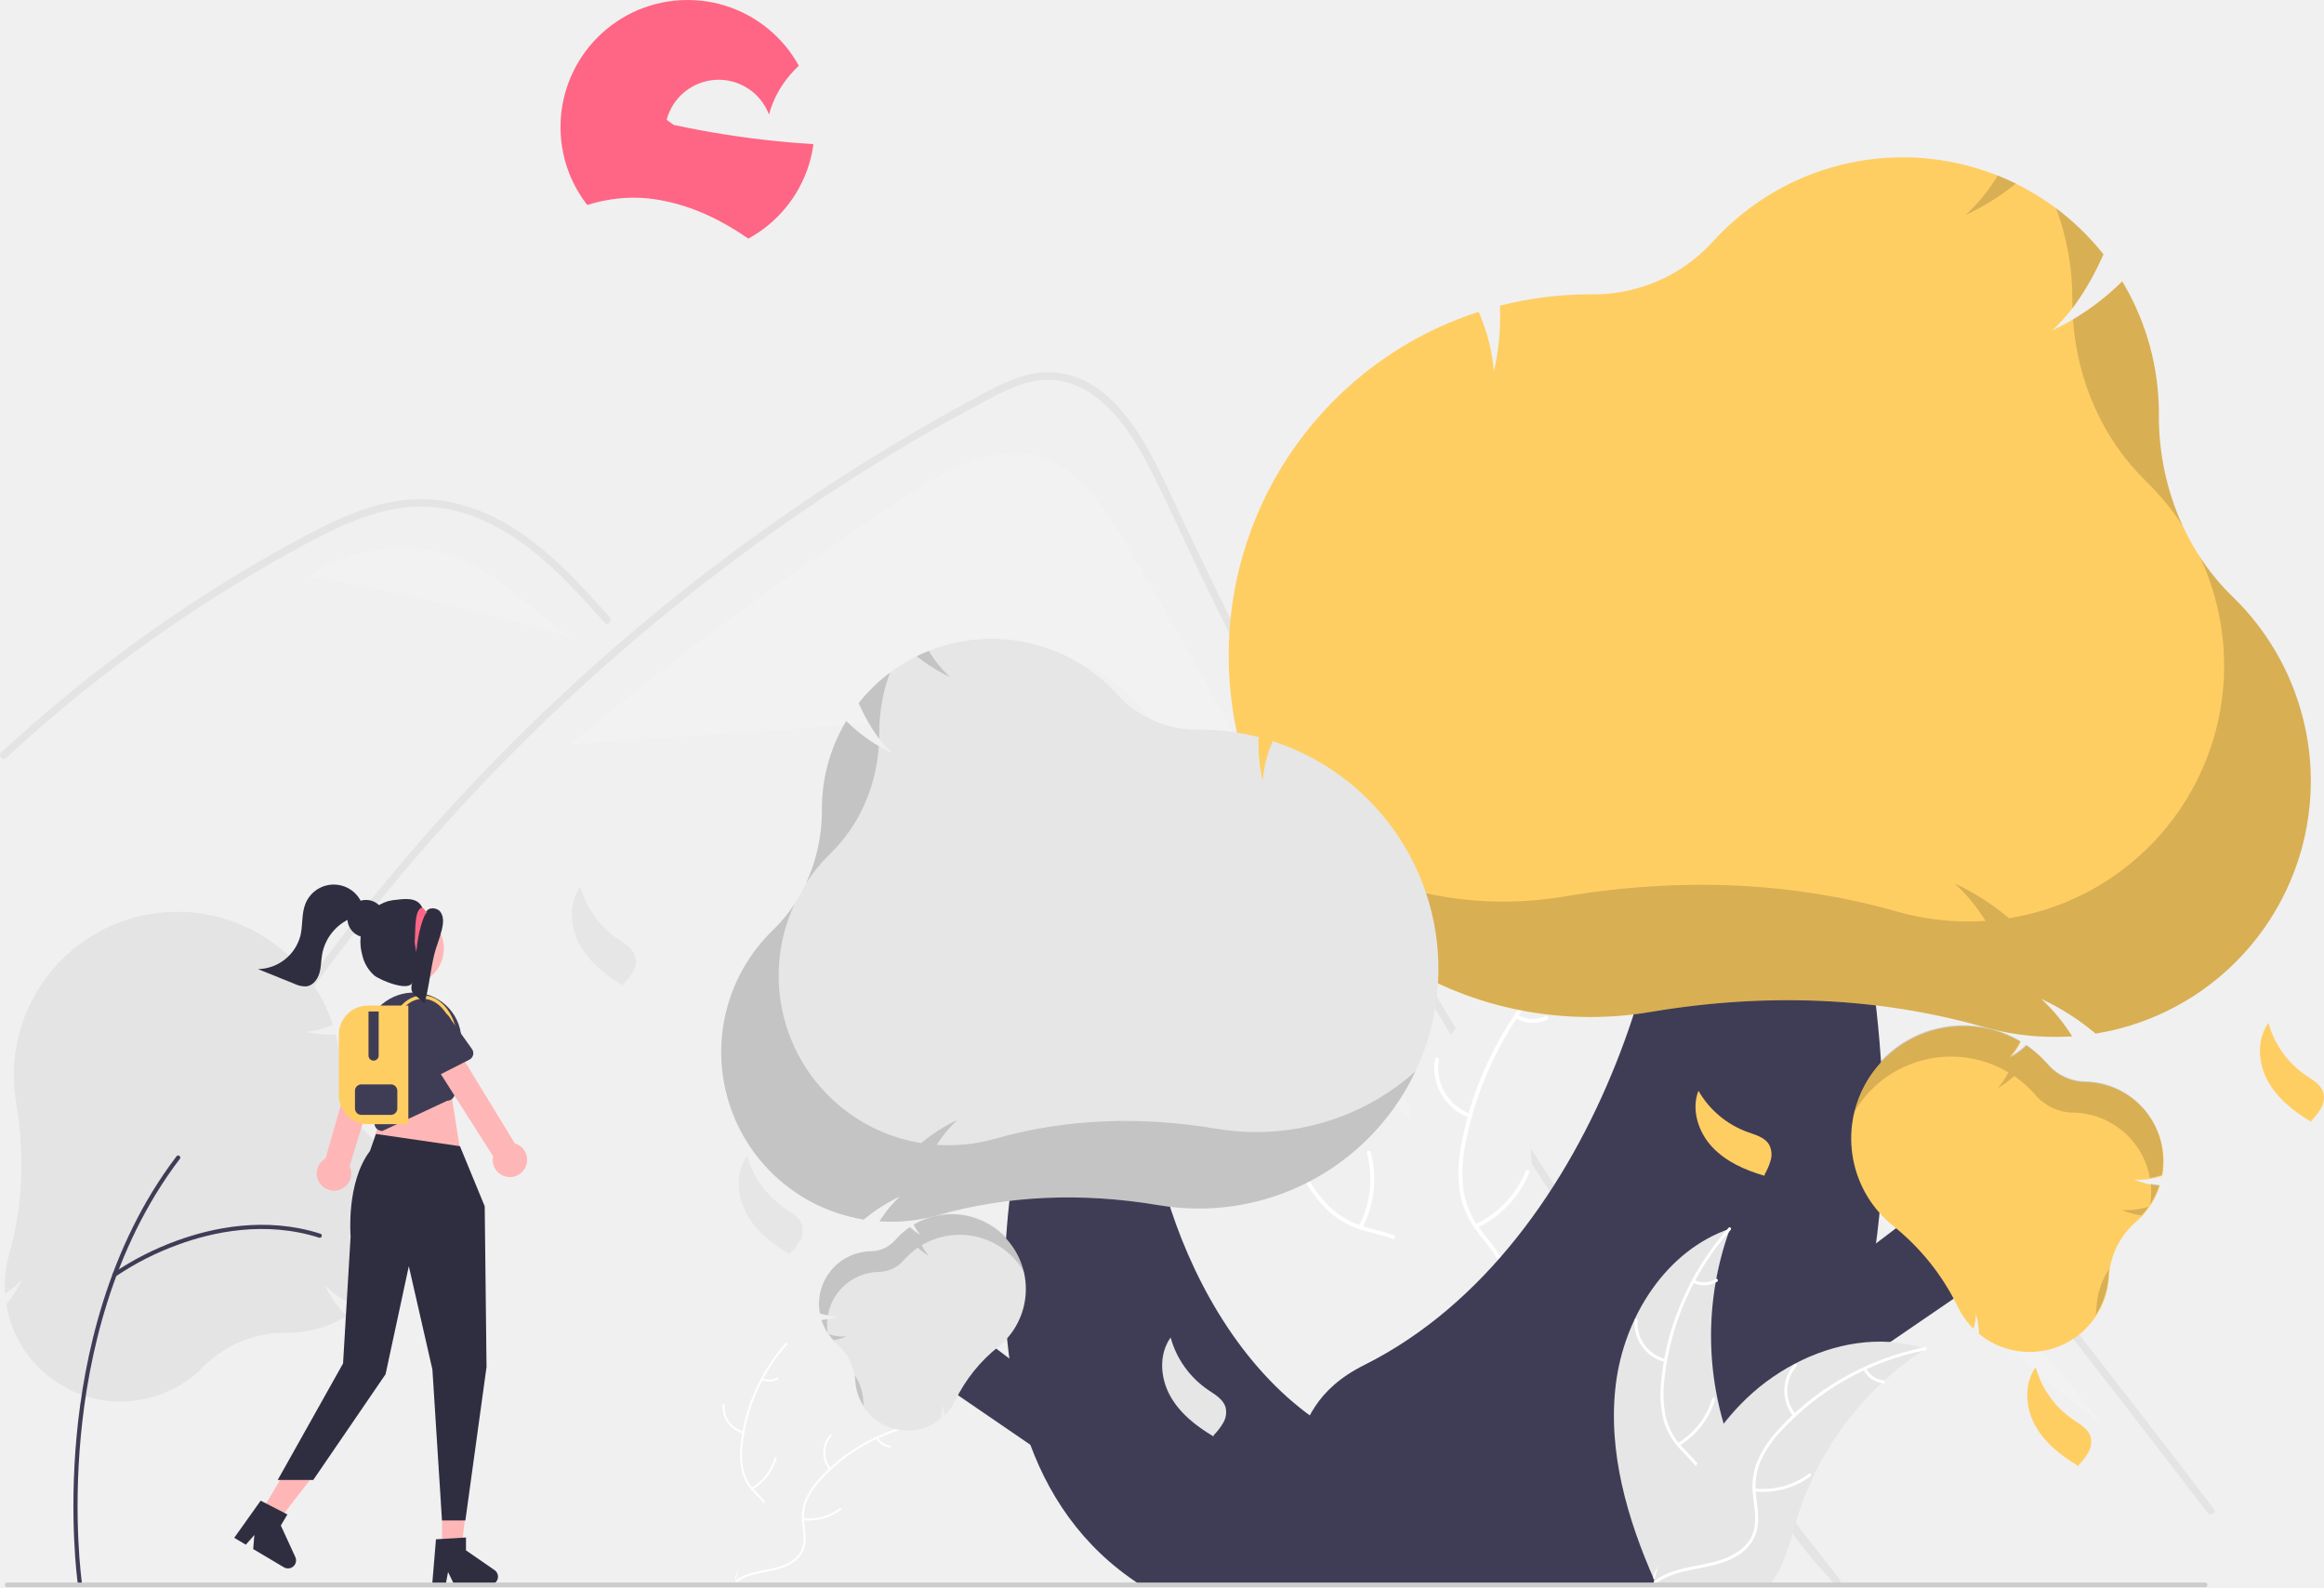
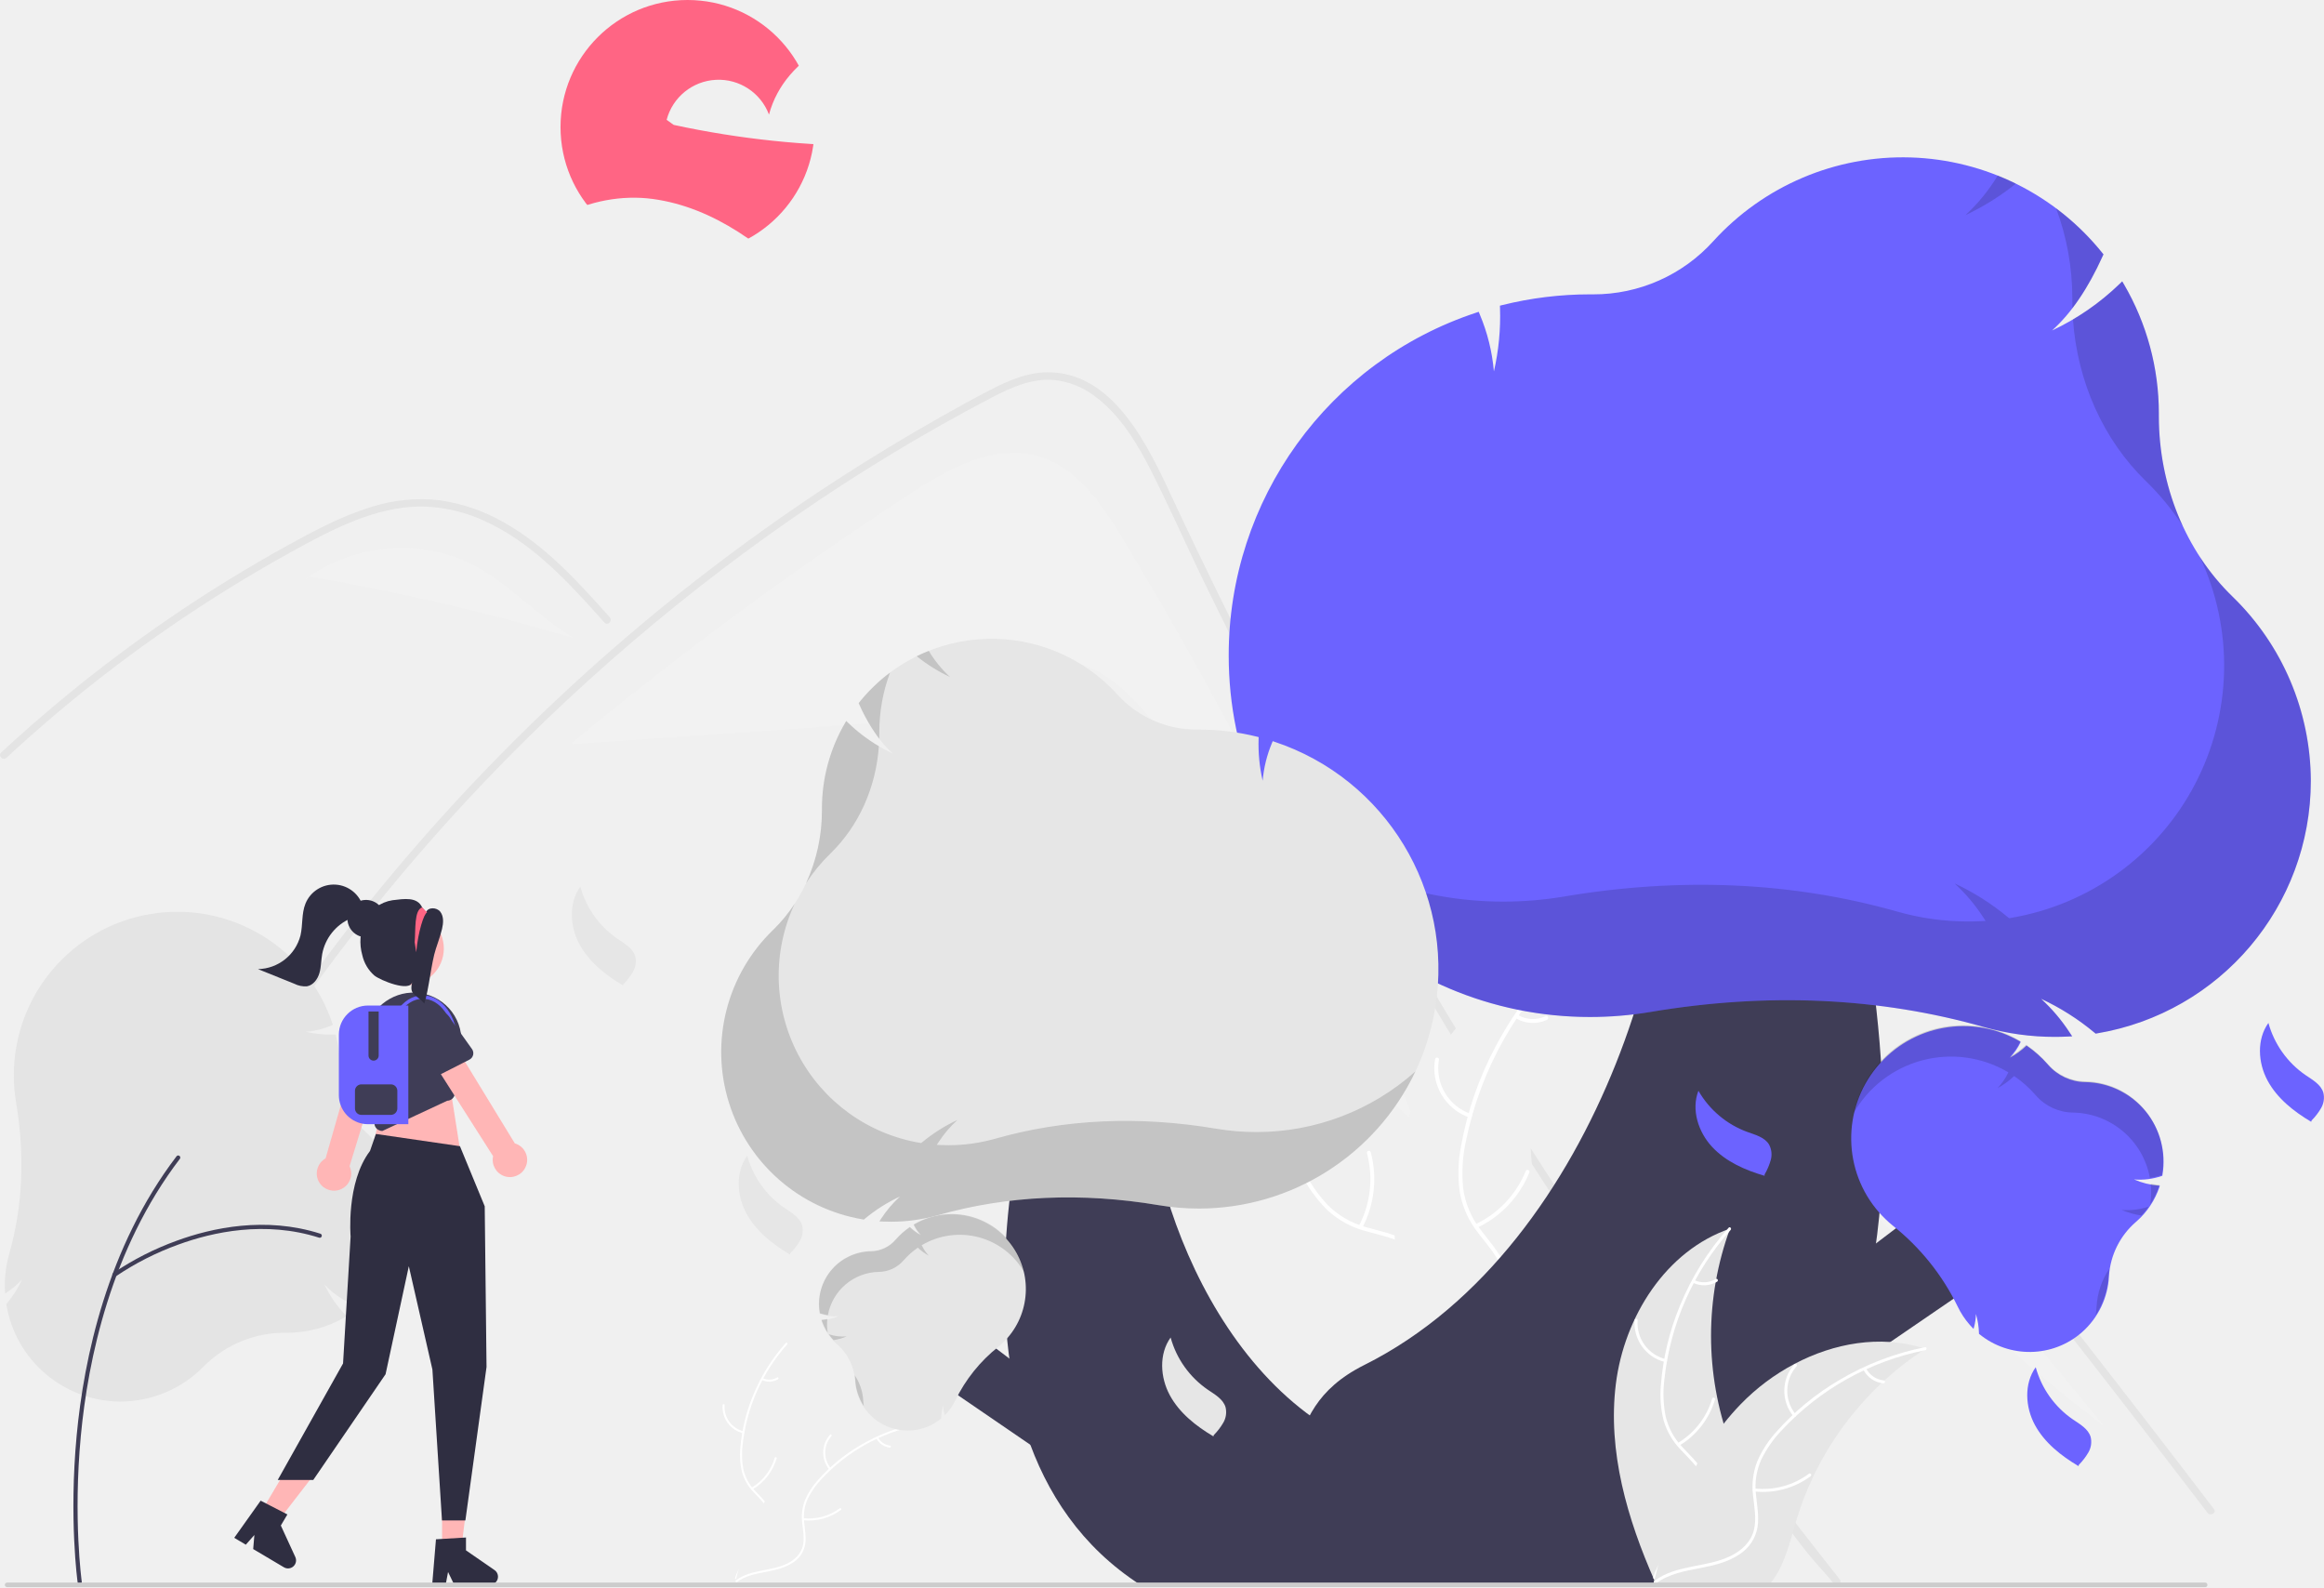
<svg xmlns="http://www.w3.org/2000/svg" data-name="Layer 1" width="933.039" height="637.11" viewBox="0 0 933.039 637.11">
  <circle cx="276.039" cy="51" r="51" fill="#ff6584" />
  <path d="M501.397,142.832c-24.717-3.341-52.935,10.019-59.341,34.124a21.597,21.597,0,0,0-41.093,2.109l2.83,2.027a372.275,372.275,0,0,0,160.659-.726C547.258,162.296,526.114,146.173,501.397,142.832Z" transform="translate(-133.3228 -130.962)" fill="#f0f0f0" />
  <path d="M395.397,210.832c-24.717-3.341-52.935,10.019-59.341,34.124a21.597,21.597,0,0,0-41.093,2.109l2.83,2.027a372.275,372.275,0,0,0,160.659-.726C441.258,230.296,420.114,214.173,395.397,210.832Z" transform="translate(-133.3228 -130.962)" fill="#f0f0f0" />
  <path d="M584.083,347.219c-8.366-13.837-18.279-28.61-33.804-33.128-17.979-5.232-36.448,5.162-52.114,15.418A1518.608,1518.608,0,0,0,363.017,429.084l.047.537q50.424-3.477,100.849-6.955c24.288-1.675,49.41-3.581,70.873-15.07,8.145-4.36,16.084-10.184,25.313-10.59,11.467-.504,21.465,7.504,29.322,15.871,46.477,49.492,59.927,125.177,112.07,168.66A1654.787,1654.787,0,0,0,584.083,347.219Z" transform="translate(-133.3228 -130.962)" fill="#f2f2f2" />
  <path d="M869.772,767.003c-5.14-6.49-7.24-8.01-12.31-14.56q-61.92-80.085-116.4-165.58-37.005-58.065-70.34-118.36-15.87-28.665-30.87-57.78-11.64-22.575-22.76-45.42c-2.12-4.35-4.18-8.72-6.23-13.1-4.83-10.3-9.57-20.65-14.66-30.81-5.8-11.58-12.86-23.72-23.51-31.5a32.076,32.076,0,0,0-16.71-6.43c-8.67-.56-16.67,3.02-24.19,6.93-55.02,28.69-106.53,64.66-153.12,105.59a797.156,797.156,0,0,0-124.4,138.09c-1.1,1.57-3.7.07-2.59-1.51q6.555-9.27,13.37-18.34a801.562,801.562,0,0,1,204.64-190.88q19.906-12.9,40.56-24.59c6.94-3.93,13.91-7.81,21-11.45,6.95-3.57,14.33-6.78,22.27-6.9,27.02-.42,41.01,30.18,50.62,50.77q4.53,9.72,9.17,19.38,17.535,36.675,36.42,72.68,11.655,22.23,23.82,44.2,37.86,68.415,80.48,134.06c37.64,57.97,74.98,109.18,117.86,163.39C873.073,766.383,870.963,768.523,869.772,767.003Z" transform="translate(-133.3228 -130.962)" fill="#e4e4e4" />
  <path d="M376.002,380.873c-1.57-1.75-3.13-3.5-4.71-5.25-12.46-13.78-25.83-27.4-42.94-35.3a62.298,62.298,0,0,0-26.1-6.05c-9.34.03-18.47,2.48-27.1,5.91-4.08,1.63-8.07,3.48-12,5.45-4.49,2.26-8.9,4.67-13.29,7.1q-12.36,6.84-24.4,14.28-23.955,14.805-46.41,31.87-11.64,8.85-22.8,18.28-10.38,8.76-20.34,17.99c-1.42,1.31-3.54-.81-2.12-2.12,1.75-1.63,3.52-3.25,5.29-4.85q7.5-6.78,15.24-13.3,14.114-11.91,28.96-22.9,23.085-17.1,47.76-31.88,12.33-7.38,25-14.14c2.55-1.36,5.13-2.69,7.74-3.95a123.389,123.389,0,0,1,18.4-7.49,65.457,65.457,0,0,1,27.79-2.73,72.352,72.352,0,0,1,25.64,8.87c16.8,9.39,29.83,23.91,42.51,38.08C379.403,380.183,377.292,382.313,376.002,380.873Z" transform="translate(-133.3228 -130.962)" fill="#e4e4e4" />
  <path d="M720.226,523.67,760.483,508.946l19.988-7.311c6.51-2.381,13.004-5.091,19.733-6.796,5.95-1.507,11.995-1.754,17.861.228a41.165,41.165,0,0,1,13.931,8.636A113.053,113.053,0,0,1,843.421,515.905c4.352,5.23,8.639,10.514,12.946,15.781q26.661,32.606,52.974,65.495,26.312,32.888,52.272,66.056,26.024,33.249,51.69,66.776,3.144,4.107,6.283,8.218c1.156,1.514,3.763.021,2.59-1.514q-25.855-33.864-52.071-67.451-26.28-33.667-52.923-67.049-26.643-33.381-53.646-66.472-6.727-8.244-13.477-16.47c-3.796-4.626-7.548-9.302-11.711-13.607-7.642-7.903-17.189-14.888-28.617-15.077-6.719-.111-13.222,2.021-19.465,4.279-6.73,2.435-13.444,4.915-20.165,7.373l-40.538,14.827-10.135,3.707c-1.799.658-1.022,3.558.798,2.893Z" transform="translate(-133.3228 -130.962)" fill="#e4e4e4" />
  <path d="M323.055,357.662c-20.458-10.514-46.656-8.455-65.455,4.681a933.583,933.583,0,0,1,106.215,24.79C349.325,378.642,337.991,365.339,323.055,357.662Z" transform="translate(-133.3228 -130.962)" fill="#f2f2f2" />
  <path d="M257.398,362.307l-3.938,3.201c1.332-1.12,2.717-2.171,4.14-3.165C257.532,362.331,257.465,362.318,257.398,362.307Z" transform="translate(-133.3228 -130.962)" fill="#f2f2f2" />
  <path d="M830.479,523.817c-3.963-4.824-8.247-9.874-14.175-11.834l-5.534.218A627.704,627.704,0,0,0,977.96,703.338Q904.219,613.578,830.479,523.817Z" transform="translate(-133.3228 -130.962)" fill="#f2f2f2" />
  <path d="M418.372,712.23c2.256-18.143,13.5-36.02,30.804-41.924a84.237,84.237,0,0,0,.004,57.834c2.659,7.192,6.365,14.914,3.864,22.163-1.556,4.51-5.363,7.961-9.618,10.119-4.255,2.158-8.978,3.186-13.642,4.194l-.918.759C421.463,748.657,416.115,730.373,418.372,712.23Z" transform="translate(-133.3228 -130.962)" fill="#f0f0f0" />
  <path d="M449.347,670.649a72,72,0,0,0-17.899,40.521,31.006,31.006,0,0,0,.353,9.708,17.783,17.783,0,0,0,4.423,8.248c1.993,2.19,4.286,4.2,5.713,6.836a10.889,10.889,0,0,1,.532,8.889c-1.259,3.612-3.741,6.556-6.269,9.351-2.806,3.103-5.77,6.282-6.963,10.395-.145.498-.909.245-.765-.253,2.075-7.157,9.023-11.223,12.336-17.669,1.546-3.008,2.195-6.5.746-9.675-1.267-2.777-3.63-4.851-5.668-7.051a18.976,18.976,0,0,1-4.625-7.904,28.664,28.664,0,0,1-.725-9.659A69.853,69.853,0,0,1,435.638,691.16a73.276,73.276,0,0,1,13.176-21.115c.345-.386.875.221.533.604Z" transform="translate(-133.3228 -130.962)" fill="#fff" />
  <path d="M431.665,706.294a10.802,10.802,0,0,1-8.223-11.316c.041-.517.846-.477.805.04a10.003,10.003,0,0,0,7.67,10.51c.504.12.249.884-.253.765Z" transform="translate(-133.3228 -130.962)" fill="#fff" />
  <path d="M435.066,728.149a20.82,20.82,0,0,0,9.298-11.991c.146-.498.911-.245.765.253a21.656,21.656,0,0,1-9.7,12.458c-.447.265-.807-.456-.362-.72Z" transform="translate(-133.3228 -130.962)" fill="#fff" />
  <path d="M439.541,684.185a6.115,6.115,0,0,0,5.795-.294c.443-.271.803.451.362.72a6.852,6.852,0,0,1-6.41.34.416.416,0,0,1-.256-.509.405.405,0,0,1,.509-.256Z" transform="translate(-133.3228 -130.962)" fill="#fff" />
  <path d="M501.917,702.712c-.272.177-.544.354-.816.537a80.525,80.525,0,0,0-10.296,8.038c-.252.224-.503.456-.748.687a84.892,84.892,0,0,0-18.437,25.238,82.44,82.44,0,0,0-4.516,11.684c-1.666,5.529-3.033,11.656-6.332,16.179a14.142,14.142,0,0,1-1.102,1.36H429.863c-.068-.034-.136-.061-.204-.095l-1.19.054c.048-.211.102-.428.15-.639.027-.122.061-.245.088-.367.02-.082.041-.163.054-.238.007-.027.014-.054.02-.075.014-.075.034-.143.048-.211q.449-1.826.925-3.652c0-.007,0-.007.007-.014a121.219,121.219,0,0,1,10.201-26.781c.136-.252.272-.51.422-.762a78.667,78.667,0,0,1,7.066-10.718,69.543,69.543,0,0,1,4.631-5.298,57.831,57.831,0,0,1,14.472-10.84c10.691-5.645,23.068-7.807,34.494-4.359C501.339,702.528,501.625,702.617,501.917,702.712Z" transform="translate(-133.3228 -130.962)" fill="#f0f0f0" />
  <path d="M501.85,703.09a72,72,0,0,0-38.688,21.578,31.005,31.005,0,0,0-5.563,7.964,17.783,17.783,0,0,0-1.435,9.249c.273,2.949.894,5.934.445,8.898a10.889,10.889,0,0,1-4.927,7.418c-3.18,2.126-6.934,2.982-10.635,3.692-4.109.788-8.389,1.542-11.818,4.108-.415.311-.874-.352-.459-.662,5.966-4.465,13.961-3.528,20.488-6.68,3.045-1.471,5.666-3.868,6.421-7.276.66-2.98.022-6.059-.28-9.042a18.976,18.976,0,0,1,1.066-9.095,28.664,28.664,0,0,1,5.237-8.148,69.853,69.853,0,0,1,16.854-13.878,73.276,73.276,0,0,1,23.233-8.926c.507-.101.566.704.062.804Z" transform="translate(-133.3228 -130.962)" fill="#fff" />
  <path d="M466.272,720.905a10.802,10.802,0,0,1,.248-13.986c.344-.388.963.128.619.517a10.003,10.003,0,0,0-.204,13.01c.331.399-.334.856-.662.459Z" transform="translate(-133.3228 -130.962)" fill="#fff" />
  <path d="M455.829,740.403a20.82,20.82,0,0,0,14.643-3.976c.417-.309.875.353.459.662a21.656,21.656,0,0,1-15.246,4.107c-.516-.057-.37-.85.144-.793Z" transform="translate(-133.3228 -130.962)" fill="#fff" />
  <path d="M485.871,707.994a6.115,6.115,0,0,0,4.804,3.254c.517.051.369.843-.144.793a6.852,6.852,0,0,1-5.322-3.588.416.416,0,0,1,.102-.561.405.405,0,0,1,.561.102Z" transform="translate(-133.3228 -130.962)" fill="#fff" />
  <path d="M635.094,613.645c-14.62-32.339-14.081-73.331,8.609-100.621a163.52,163.52,0,0,0,58.527,95.805c11.682,9.224,25.636,18.267,28.827,32.806,1.986,9.046-.829,18.615-5.695,26.495-4.866,7.88-11.649,14.363-18.355,20.751l-.752,2.186C677.074,670.865,649.714,645.985,635.094,613.645Z" transform="translate(-133.3228 -130.962)" fill="#f0f0f0" />
  <path d="M644.334,513.419a139.766,139.766,0,0,0,11.35,85.24,60.188,60.188,0,0,0,10.408,15.726,34.52,34.52,0,0,0,15.673,9.189c5.519,1.611,11.35,2.62,16.381,5.545a21.137,21.137,0,0,1,9.876,14.188c1.569,7.258.436,14.647-.923,21.834-1.509,7.98-3.203,16.244-1.016,24.266.265.972-1.259,1.326-1.523.356-3.804-13.957,3.592-27.721,2.558-41.753-.482-6.548-2.941-12.989-8.555-16.783-4.909-3.317-10.922-4.363-16.524-5.946a36.836,36.836,0,0,1-15.66-8.414,55.642,55.642,0,0,1-10.974-15.268,135.598,135.598,0,0,1-13.028-40.328,142.244,142.244,0,0,1,.462-48.312c.18-.988,1.674-.52,1.495.462Z" transform="translate(-133.3228 -130.962)" fill="#fff" />
  <path d="M651.109,590.361a20.969,20.969,0,0,1-25.072-10.426c-.455-.898.919-1.647,1.374-.748a19.417,19.417,0,0,0,23.342,9.65c.957-.312,1.307,1.213.356,1.523Z" transform="translate(-133.3228 -130.962)" fill="#fff" />
  <path d="M678.859,623.125a40.417,40.417,0,0,0,3.269-29.272c-.261-.973,1.262-1.327,1.523-.356a42.039,42.039,0,0,1-3.464,30.454c-.472.891-1.798.061-1.329-.826Z" transform="translate(-133.3228 -130.962)" fill="#fff" />
  <path d="M641.786,545.765a11.87,11.87,0,0,0,9.302-6.351c.461-.897,1.786-.065,1.329.826a13.301,13.301,0,0,1-10.275,7.048.808.808,0,0,1-.939-.584.786.786,0,0,1,.584-.939Z" transform="translate(-133.3228 -130.962)" fill="#fff" />
  <path d="M763.867,513.341c-.272.568-.543,1.136-.809,1.716a156.316,156.316,0,0,0-8.923,23.735c-.19.626-.373,1.264-.544,1.895a164.793,164.793,0,0,0-5.006,60.465,160.034,160.034,0,0,0,4.341,23.925c2.834,10.846,6.77,22.38,5.882,33.209a27.454,27.454,0,0,1-.449,3.368l-49.38,30.161c-.147.012-.287.036-.434.049l-1.917,1.294c-.134-.398-.265-.813-.399-1.211-.079-.23-.146-.467-.225-.698-.049-.156-.098-.312-.151-.449-.017-.052-.032-.104-.042-.144-.053-.138-.088-.271-.134-.398q-1.104-3.479-2.163-6.986c-.007-.011-.007-.011-.003-.029-5.334-17.827-9.227-36.255-10.2-54.689-.029-.555-.066-1.12-.072-1.689a152.708,152.708,0,0,1,.861-24.906,135.001,135.001,0,0,1,2.312-13.463,112.263,112.263,0,0,1,13.006-32.602c11.999-20.169,30.315-36.275,52.732-42.124C762.724,513.622,763.287,513.479,763.867,513.341Z" transform="translate(-133.3228 -130.962)" fill="#f0f0f0" />
  <path d="M764.139,514.036a139.766,139.766,0,0,0-42.258,74.893,60.188,60.188,0,0,0-1.158,18.822A34.52,34.52,0,0,0,727.705,624.524c3.436,4.609,7.485,8.926,9.741,14.29a21.137,21.137,0,0,1-.657,17.274c-3.117,6.739-8.47,11.957-13.883,16.877-6.009,5.463-12.337,11.042-15.421,18.763-.374.936-1.803.301-1.43-.633,5.365-13.434,19.558-19.971,27.181-31.797,3.557-5.518,5.472-12.142,3.274-18.551-1.922-5.604-6.094-10.059-9.613-14.696a36.836,36.836,0,0,1-7.438-16.146,55.642,55.642,0,0,1,.43-18.797,135.598,135.598,0,0,1,13.878-40.043,142.244,142.244,0,0,1,29.456-38.296c.739-.68,1.649.593.916,1.269Z" transform="translate(-133.3228 -130.962)" fill="#fff" />
  <path d="M723.224,579.549a20.969,20.969,0,0,1-13.741-23.419c.177-.991,1.725-.762,1.548.23a19.417,19.417,0,0,0,12.827,21.759c.952.327.313,1.756-.633,1.43Z" transform="translate(-133.3228 -130.962)" fill="#fff" />
  <path d="M725.654,622.416a40.417,40.417,0,0,0,20.234-21.404c.377-.934,1.807-.3,1.43.633a42.039,42.039,0,0,1-21.101,22.23c-.913.427-1.472-1.034-.564-1.459Z" transform="translate(-133.3228 -130.962)" fill="#fff" />
  <path d="M742.63,538.328a11.87,11.87,0,0,0,11.25.53c.908-.439,1.465,1.023.564,1.459a13.301,13.301,0,0,1-12.447-.558.808.808,0,0,1-.399-1.032.786.786,0,0,1,1.032-.399Z" transform="translate(-133.3228 -130.962)" fill="#fff" />
  <polygon points="725.514 520.131 781.058 477.961 808.131 505.035 717.646 566.955 725.514 520.131" fill="#3f3d56" />
  <path d="M807.033,767.207H617.031l6.664-21.592,0,0c41.302-14.951,18.102-47.089,57.39-66.732,96.095-48.047,133.297-191.426,119.226-248.104l62.973-2.663S950.249,675.087,807.033,767.207Z" transform="translate(-133.3228 -130.962)" fill="#3f3d56" />
-   <path d="M969.24,665.71a31.936,31.936,0,0,1-41.268.772l-.123-.101-.004-.159a30.599,30.599,0,0,0-1.227-7.809,21.86,21.86,0,0,1-.794,5.406l-.159.593-.427-.441c-.369-.38-.725-.766-1.06-1.147a32.206,32.206,0,0,1-4.905-7.428,93.885,93.885,0,0,0-26.05-32.469,45.581,45.581,0,0,1-5.465-5.258,45.053,45.053,0,0,1,56.576-68.639l.282.165-.146.291a23.468,23.468,0,0,1-4.187,6.04,30.605,30.605,0,0,0,6.449-4.659l.205-.193.232.16a45.245,45.245,0,0,1,8.239,7.334l.263.301a20.113,20.113,0,0,0,14.893,6.873,31.926,31.926,0,0,1,30.915,37.404l-.036.211-.205.062a27.396,27.396,0,0,1-11.158,1.392,31.125,31.125,0,0,0,9.939,2.489l.443.035-.141.422a31.905,31.905,0,0,1-9.208,13.883l-.121.106c-.043.037-.086.075-.129.113a31.351,31.351,0,0,0-10.831,21.761A32.17,32.17,0,0,1,969.24,665.71Z" transform="translate(-133.3228 -130.962)" fill="#ffce63" />
+   <path d="M969.24,665.71a31.936,31.936,0,0,1-41.268.772l-.123-.101-.004-.159a30.599,30.599,0,0,0-1.227-7.809,21.86,21.86,0,0,1-.794,5.406l-.159.593-.427-.441c-.369-.38-.725-.766-1.06-1.147a32.206,32.206,0,0,1-4.905-7.428,93.885,93.885,0,0,0-26.05-32.469,45.581,45.581,0,0,1-5.465-5.258,45.053,45.053,0,0,1,56.576-68.639l.282.165-.146.291a23.468,23.468,0,0,1-4.187,6.04,30.605,30.605,0,0,0,6.449-4.659l.205-.193.232.16a45.245,45.245,0,0,1,8.239,7.334l.263.301a20.113,20.113,0,0,0,14.893,6.873,31.926,31.926,0,0,1,30.915,37.404l-.036.211-.205.062a27.396,27.396,0,0,1-11.158,1.392,31.125,31.125,0,0,0,9.939,2.489l.443.035-.141.422a31.905,31.905,0,0,1-9.208,13.883l-.121.106c-.043.037-.086.075-.129.113a31.351,31.351,0,0,0-10.831,21.761A32.17,32.17,0,0,1,969.24,665.71Z" transform="translate(-133.3228 -130.962)" fill="#6C63FF" />
  <path d="M975.052,655.447a31.844,31.844,0,0,1-.359,3.433,32.276,32.276,0,0,0,5.189-15.991c.042-.872.134-1.74.257-2.605A30.291,30.291,0,0,0,975.052,655.447Z" transform="translate(-133.3228 -130.962)" opacity="0.15" />
  <path d="M985.1,616.637a31.077,31.077,0,0,0,7.942,2.246,31.959,31.959,0,0,0,2.91-3.551A27.08,27.08,0,0,1,985.1,616.637Z" transform="translate(-133.3228 -130.962)" opacity="0.15" />
  <path d="M996.804,606.152a32.12,32.12,0,0,1-.227,8.285,31.752,31.752,0,0,0,3.594-7.411l.141-.422-.443-.035A30.861,30.861,0,0,1,996.804,606.152Z" transform="translate(-133.3228 -130.962)" opacity="0.15" />
  <path d="M993.85,575.847a32.001,32.001,0,0,0-23.435-10.836,20.113,20.113,0,0,1-14.893-6.873l-.263-.301a45.246,45.246,0,0,0-8.239-7.334l-.232-.16-.205.193a30.605,30.605,0,0,1-6.449,4.659,23.469,23.469,0,0,0,4.187-6.04l.146-.291-.281-.165a45.02,45.02,0,0,0-66.701,29.146,45.028,45.028,0,0,1,61.871-16.588l.281.165-.146.291a23.469,23.469,0,0,1-4.187,6.04,30.604,30.604,0,0,0,6.449-4.659l.205-.193.232.16a45.246,45.246,0,0,1,8.239,7.334l.263.301a20.113,20.113,0,0,0,14.893,6.873,31.932,31.932,0,0,1,30.882,26.244,38.699,38.699,0,0,0,4.621-1.125l.205-.062.036-.211A31.803,31.803,0,0,0,993.85,575.847Z" transform="translate(-133.3228 -130.962)" opacity="0.15" />
-   <path d="M1061.073,444.374a102.831,102.831,0,0,1-85.892,101.417l-.508.083-.393-.327a98.526,98.526,0,0,0-21.49-13.641A70.386,70.386,0,0,1,964.172,545.319l1.095,1.645-1.973.095c-1.703.083-3.395.124-5.028.124a103.699,103.699,0,0,1-28.39-3.936c-41.952-11.936-87.003-13.977-133.899-6.067a146.765,146.765,0,0,1-24.335,2.03c-79.962,0-145.017-65.068-145.017-145.045a144.815,144.815,0,0,1,99.378-137.707l.997-.33.394.973a75.566,75.566,0,0,1,5.699,22.968,98.547,98.547,0,0,0,2.449-25.5l-.031-.905.879-.221a145.685,145.685,0,0,1,35.252-4.324l1.286.005A64.761,64.761,0,0,0,821.215,227.733a102.799,102.799,0,0,1,156.175,4.797l.433.536-.286.628c-6.007,13.239-12.551,22.884-20.362,29.937a100.218,100.218,0,0,0,27.153-18.735l1.027-.996.72,1.236a102.73,102.73,0,0,1,13.985,51.787l-.001.519c-.001.183-.001.368-.001.551,0,27.835,10.764,54.217,29.581,72.463A103.585,103.585,0,0,1,1061.073,444.374Z" transform="translate(-133.3228 -130.962)" fill="#ffce63" />
+   <path d="M1061.073,444.374a102.831,102.831,0,0,1-85.892,101.417l-.508.083-.393-.327a98.526,98.526,0,0,0-21.49-13.641A70.386,70.386,0,0,1,964.172,545.319l1.095,1.645-1.973.095c-1.703.083-3.395.124-5.028.124a103.699,103.699,0,0,1-28.39-3.936c-41.952-11.936-87.003-13.977-133.899-6.067a146.765,146.765,0,0,1-24.335,2.03c-79.962,0-145.017-65.068-145.017-145.045a144.815,144.815,0,0,1,99.378-137.707l.997-.33.394.973a75.566,75.566,0,0,1,5.699,22.968,98.547,98.547,0,0,0,2.449-25.5l-.031-.905.879-.221a145.685,145.685,0,0,1,35.252-4.324l1.286.005A64.761,64.761,0,0,0,821.215,227.733a102.799,102.799,0,0,1,156.175,4.797l.433.536-.286.628c-6.007,13.239-12.551,22.884-20.362,29.937a100.218,100.218,0,0,0,27.153-18.735l1.027-.996.72,1.236a102.73,102.73,0,0,1,13.985,51.787l-.001.519c-.001.183-.001.368-.001.551,0,27.835,10.764,54.217,29.581,72.463A103.585,103.585,0,0,1,1061.073,444.374Z" transform="translate(-133.3228 -130.962)" fill="#6C63FF" />
  <g opacity="0.15">
    <path d="M935.384,201.414A72.626,72.626,0,0,1,922.431,217.305a99.964,99.964,0,0,0,20.239-12.65Q939.092,202.893,935.384,201.414Z" transform="translate(-133.3228 -130.962)" />
    <path d="M994.894,324.13a103.222,103.222,0,0,1,14.783,18.009,105.084,105.084,0,0,1-9.618-44.146c0-.183,0-.368.001-.551l.001-.519A102.731,102.731,0,0,0,986.076,245.137l-.72-1.236-1.027.996a100.449,100.449,0,0,1-18.751,14.278C967.328,284.205,977.778,307.533,994.894,324.13Z" transform="translate(-133.3228 -130.962)" />
    <path d="M965.316,250.597l-.001.519c-.001.183-.001.368-.001.551,0,1.009.018,2.016.046,3.021a107.071,107.071,0,0,0,12.178-20.993l.286-.628-.433-.536a103.642,103.642,0,0,0-18.599-17.988A102.964,102.964,0,0,1,965.316,250.597Z" transform="translate(-133.3228 -130.962)" />
    <path d="M1029.639,370.457a92.951,92.951,0,0,1-13.103-15.942,102.705,102.705,0,0,1-76.099,144.949l-.508.083-.393-.327A98.53,98.53,0,0,0,918.045,485.578a70.384,70.384,0,0,1,11.381,13.414l1.095,1.645-1.973.095c-1.703.083-3.395.124-5.028.124a103.699,103.699,0,0,1-28.39-3.936c-41.952-11.936-87.003-13.977-133.899-6.067a146.768,146.768,0,0,1-24.335,2.03,144.405,144.405,0,0,1-96.347-36.741,145.197,145.197,0,0,0,131.092,83.068,146.767,146.767,0,0,0,24.335-2.03c46.896-7.91,91.947-5.869,133.899,6.067a103.698,103.698,0,0,0,28.39,3.936c1.633,0,3.325-.041,5.028-.124l1.973-.095-1.095-1.645a70.384,70.384,0,0,0-11.381-13.414,98.53,98.53,0,0,1,21.49,13.641l.393.327.508-.083a102.755,102.755,0,0,0,54.458-175.334Z" transform="translate(-133.3228 -130.962)" />
  </g>
-   <path d="M545.796,418.357c-5.534-5.963-8.404-14.91-5.461-22.495a37.481,37.481,0,0,0,19.7,16.556c3.211,1.153,6.902,2.102,8.655,5.029a8.379,8.379,0,0,1,.693,6.173,24.883,24.883,0,0,1-2.477,5.847l-.004.53C559.088,427.733,551.329,424.319,545.796,418.357Z" transform="translate(-133.3228 -130.962)" fill="#ffce63" />
-   <path d="M820.667,591.31c-5.534-5.963-8.404-14.91-5.461-22.495A37.481,37.481,0,0,0,834.907,585.371c3.211,1.153,6.902,2.102,8.655,5.029a8.379,8.379,0,0,1,.693,6.173,24.883,24.883,0,0,1-2.477,5.847l-.004.53C833.96,600.686,826.201,597.272,820.667,591.31Z" transform="translate(-133.3228 -130.962)" fill="#ffce63" />
-   <path d="M950.28,702.936c-3.866-7.158-4.406-16.539.341-23.145a37.481,37.481,0,0,0,14.931,20.959c2.82,1.92,6.157,3.762,7.122,7.035a8.379,8.379,0,0,1-.874,6.15,24.884,24.884,0,0,1-3.861,5.041l-.137.512C960.804,715.34,954.146,710.094,950.28,702.936Z" transform="translate(-133.3228 -130.962)" fill="#ffce63" />
-   <path d="M1043.705,564.728c-3.866-7.158-4.406-16.539.341-23.145a37.481,37.481,0,0,0,14.931,20.959c2.82,1.92,6.157,3.762,7.122,7.035a8.379,8.379,0,0,1-.874,6.15,24.883,24.883,0,0,1-3.861,5.041l-.137.512C1054.229,577.132,1047.571,571.886,1043.705,564.728Z" transform="translate(-133.3228 -130.962)" fill="#ffce63" />
+   <path d="M545.796,418.357c-5.534-5.963-8.404-14.91-5.461-22.495a37.481,37.481,0,0,0,19.7,16.556c3.211,1.153,6.902,2.102,8.655,5.029a8.379,8.379,0,0,1,.693,6.173,24.883,24.883,0,0,1-2.477,5.847l-.004.53C559.088,427.733,551.329,424.319,545.796,418.357Z" transform="translate(-133.3228 -130.962)" fill="#6C63FF" />
+   <path d="M820.667,591.31c-5.534-5.963-8.404-14.91-5.461-22.495A37.481,37.481,0,0,0,834.907,585.371c3.211,1.153,6.902,2.102,8.655,5.029a8.379,8.379,0,0,1,.693,6.173,24.883,24.883,0,0,1-2.477,5.847l-.004.53C833.96,600.686,826.201,597.272,820.667,591.31Z" transform="translate(-133.3228 -130.962)" fill="#6C63FF" />
+   <path d="M950.28,702.936c-3.866-7.158-4.406-16.539.341-23.145a37.481,37.481,0,0,0,14.931,20.959c2.82,1.92,6.157,3.762,7.122,7.035a8.379,8.379,0,0,1-.874,6.15,24.884,24.884,0,0,1-3.861,5.041l-.137.512C960.804,715.34,954.146,710.094,950.28,702.936Z" transform="translate(-133.3228 -130.962)" fill="#6C63FF" />
+   <path d="M1043.705,564.728c-3.866-7.158-4.406-16.539.341-23.145a37.481,37.481,0,0,0,14.931,20.959c2.82,1.92,6.157,3.762,7.122,7.035a8.379,8.379,0,0,1-.874,6.15,24.883,24.883,0,0,1-3.861,5.041l-.137.512C1054.229,577.132,1047.571,571.886,1043.705,564.728Z" transform="translate(-133.3228 -130.962)" fill="#6C63FF" />
  <path d="M432.965,618.004c-3.866-7.158-4.406-16.539.341-23.145a37.481,37.481,0,0,0,14.931,20.959c2.82,1.92,6.157,3.762,7.122,7.035a8.379,8.379,0,0,1-.874,6.15,24.884,24.884,0,0,1-3.861,5.041l-.137.512C443.489,630.408,436.831,625.162,432.965,618.004Z" transform="translate(-133.3228 -130.962)" fill="#e6e6e6" />
  <path d="M782.05,686.55c3.357-26.997,20.089-53.597,45.836-62.383a125.344,125.344,0,0,0,.006,86.057c3.956,10.702,9.471,22.193,5.75,32.978-2.315,6.711-7.98,11.846-14.312,15.056-6.332,3.211-13.359,4.741-20.299,6.24l-1.366,1.13C786.649,740.754,778.692,713.547,782.05,686.55Z" transform="translate(-133.3228 -130.962)" fill="#e6e6e6" />
  <path d="M828.141,624.678a107.135,107.135,0,0,0-26.634,60.296,46.136,46.136,0,0,0,.525,14.446,26.461,26.461,0,0,0,6.581,12.273c2.966,3.259,6.378,6.249,8.5,10.173a16.202,16.202,0,0,1,.792,13.227c-1.874,5.375-5.567,9.755-9.328,13.914-4.175,4.617-8.586,9.347-10.36,15.468-.215.742-1.353.365-1.139-.376,3.088-10.65,13.426-16.699,18.356-26.291,2.301-4.476,3.266-9.672,1.109-14.397-1.886-4.132-5.401-7.218-8.433-10.492a28.236,28.236,0,0,1-6.882-11.761,42.651,42.651,0,0,1-1.078-14.372,103.94,103.94,0,0,1,7.591-31.587,109.035,109.035,0,0,1,19.606-31.42c.513-.574,1.303.329.793.899Z" transform="translate(-133.3228 -130.962)" fill="#fff" />
  <path d="M801.83,677.717a16.074,16.074,0,0,1-12.235-16.838c.061-.769,1.259-.71,1.198.06a14.884,14.884,0,0,0,11.413,15.639c.751.178.37,1.316-.376,1.139Z" transform="translate(-133.3228 -130.962)" fill="#fff" />
  <path d="M806.892,710.238a30.981,30.981,0,0,0,13.835-17.843c.218-.741,1.356-.364,1.139.376A32.225,32.225,0,0,1,807.431,711.309c-.665.394-1.201-.679-.539-1.071Z" transform="translate(-133.3228 -130.962)" fill="#fff" />
  <path d="M813.55,644.819a9.099,9.099,0,0,0,8.622-.438c.66-.403,1.195.671.539,1.071a10.196,10.196,0,0,1-9.538.505.62.62,0,0,1-.381-.757.603.603,0,0,1,.757-.381Z" transform="translate(-133.3228 -130.962)" fill="#fff" />
  <path d="M906.366,672.387c-.405.263-.809.526-1.215.799A119.822,119.822,0,0,0,889.831,685.148c-.375.334-.749.678-1.113,1.022a126.32,126.32,0,0,0-27.434,37.554,122.672,122.672,0,0,0-6.72,17.385c-2.479,8.227-4.513,17.345-9.421,24.074a21.044,21.044,0,0,1-1.639,2.024H799.149c-.101-.051-.202-.091-.303-.142l-1.771.081c.071-.314.152-.638.223-.951.041-.182.091-.364.131-.546.03-.121.061-.243.081-.354.01-.04.02-.081.03-.111.02-.111.051-.213.071-.314q.668-2.717,1.376-5.434c0-.01,0-.01.01-.02,3.633-13.793,8.45-27.404,15.179-39.851.203-.374.405-.759.628-1.133a117.056,117.056,0,0,1,10.514-15.948,103.483,103.483,0,0,1,6.891-7.883A86.054,86.054,0,0,1,853.745,678.469c15.908-8.399,34.325-11.617,51.327-6.487C905.506,672.114,905.931,672.245,906.366,672.387Z" transform="translate(-133.3228 -130.962)" fill="#e6e6e6" />
  <path d="M906.266,672.95a107.135,107.135,0,0,0-57.568,32.107,46.136,46.136,0,0,0-8.278,11.85,26.461,26.461,0,0,0-2.135,13.762c.406,4.388,1.33,8.83.662,13.24a16.202,16.202,0,0,1-7.331,11.037c-4.732,3.163-10.318,4.437-15.825,5.493-6.114,1.173-12.483,2.294-17.585,6.113-.618.463-1.3-.524-.683-.986,8.878-6.644,20.774-5.25,30.486-9.94,4.532-2.189,8.431-5.756,9.554-10.827.982-4.434.033-9.015-.417-13.455a28.236,28.236,0,0,1,1.586-13.534,42.652,42.652,0,0,1,7.792-12.125A103.94,103.94,0,0,1,871.603,685.037a109.035,109.035,0,0,1,34.571-13.283c.755-.15.842,1.047.092,1.196Z" transform="translate(-133.3228 -130.962)" fill="#fff" />
  <path d="M853.325,699.458a16.074,16.074,0,0,1,.368-20.811c.512-.577,1.433.191.92.769a14.884,14.884,0,0,0-.303,19.359c.492.594-.497,1.274-.986.683Z" transform="translate(-133.3228 -130.962)" fill="#fff" />
  <path d="M837.787,728.472a30.981,30.981,0,0,0,21.789-5.917c.62-.461,1.302.526.683.986a32.225,32.225,0,0,1-22.686,6.111c-.768-.085-.55-1.265.214-1.18Z" transform="translate(-133.3228 -130.962)" fill="#fff" />
  <path d="M882.49,680.247a9.099,9.099,0,0,0,7.148,4.842c.769.076.55,1.255-.214,1.18a10.196,10.196,0,0,1-7.919-5.339.62.62,0,0,1,.151-.834.603.603,0,0,1,.834.151Z" transform="translate(-133.3228 -130.962)" fill="#fff" />
  <polygon points="423.592 559.289 386.779 531.34 368.836 549.283 428.807 590.322 423.592 559.289" fill="#3f3d56" />
  <path d="M591.248,767.207h125.927L712.758,752.897l0,0c-27.373-9.909-11.998-31.209-38.036-44.228-63.688-31.844-88.345-126.87-79.019-164.434l-41.736-1.765S496.329,706.153,591.248,767.207Z" transform="translate(-133.3228 -130.962)" fill="#3f3d56" />
  <path d="M476.592,685.032a20.779,20.779,0,0,0-7.178-14.423c-.028-.025-.057-.05-.085-.075l-.08-.07a21.145,21.145,0,0,1-6.103-9.201l-.093-.279.293-.023a20.628,20.628,0,0,0,6.587-1.65,18.157,18.157,0,0,1-7.395-.923l-.136-.041-.024-.14a21.16,21.16,0,0,1,20.489-24.79,13.33,13.33,0,0,0,9.871-4.555l.174-.2a29.987,29.987,0,0,1,5.46-4.861l.154-.106.136.128a20.284,20.284,0,0,0,4.274,3.088,15.554,15.554,0,0,1-2.775-4.003l-.097-.193.187-.109a29.86,29.86,0,0,1,37.497,45.492,30.209,30.209,0,0,1-3.622,3.485,62.224,62.224,0,0,0-17.265,21.52,21.344,21.344,0,0,1-3.251,4.923c-.222.252-.458.508-.703.76l-.283.292-.105-.393a14.487,14.487,0,0,1-.526-3.583,20.28,20.28,0,0,0-.813,5.176l-.003.105-.082.067A21.15,21.15,0,0,1,476.592,685.032Z" transform="translate(-133.3228 -130.962)" fill="#e6e6e6" />
  <path d="M479.891,693.136a21.104,21.104,0,0,0,.238,2.275,21.392,21.392,0,0,1-3.439-10.598c-.028-.578-.089-1.153-.17-1.726A20.075,20.075,0,0,1,479.891,693.136Z" transform="translate(-133.3228 -130.962)" opacity="0.15" />
  <path d="M473.231,667.415a20.597,20.597,0,0,1-5.264,1.488,21.181,21.181,0,0,1-1.929-2.353A17.947,17.947,0,0,0,473.231,667.415Z" transform="translate(-133.3228 -130.962)" opacity="0.15" />
  <path d="M465.474,660.465a21.289,21.289,0,0,0,.151,5.491,21.044,21.044,0,0,1-2.382-4.912L463.15,660.765l.293-.023A20.452,20.452,0,0,0,465.474,660.465Z" transform="translate(-133.3228 -130.962)" opacity="0.15" />
  <path d="M467.433,640.38a21.209,21.209,0,0,1,15.532-7.182,13.33,13.33,0,0,0,9.871-4.555l.174-.2a29.987,29.987,0,0,1,5.46-4.861l.154-.106.136.128a20.284,20.284,0,0,0,4.274,3.088A15.555,15.555,0,0,1,500.258,622.69l-.097-.193.187-.109a29.838,29.838,0,0,1,44.207,19.317,29.843,29.843,0,0,0-41.006-10.994l-.187.109.097.193a15.555,15.555,0,0,0,2.775,4.003,20.284,20.284,0,0,1-4.274-3.088l-.136-.128-.154.106a29.987,29.987,0,0,0-5.46,4.861l-.174.2a13.33,13.33,0,0,1-9.871,4.555,21.163,21.163,0,0,0-20.468,17.393,25.648,25.648,0,0,1-3.063-.745l-.136-.041-.024-.14A21.078,21.078,0,0,1,467.433,640.38Z" transform="translate(-133.3228 -130.962)" opacity="0.15" />
  <path d="M443.713,504.255c12.471-12.093,19.605-29.578,19.605-48.026,0-.121,0-.244-.001-.365l-.001-.344a68.086,68.086,0,0,1,9.269-34.323l.477-.819.68.66a66.421,66.421,0,0,0,17.996,12.417c-5.177-4.675-9.514-11.067-13.495-19.842l-.19-.416.287-.355a68.132,68.132,0,0,1,103.507-3.179,42.921,42.921,0,0,0,32.003,14.178l.853-.004a96.555,96.555,0,0,1,23.364,2.866l.583.146-.021.6a65.313,65.313,0,0,0,1.623,16.9,50.082,50.082,0,0,1,3.777-15.223l.261-.645.661.219A96.146,96.146,0,0,1,614.705,616.099a97.271,97.271,0,0,1-16.128-1.346c-31.081-5.243-60.939-3.89-88.744,4.021a68.728,68.728,0,0,1-18.816,2.609c-1.083,0-2.204-.027-3.333-.082l-1.308-.063.726-1.09a46.65,46.65,0,0,1,7.543-8.89,65.3,65.3,0,0,0-14.243,9.041l-.26.217-.337-.055A68.102,68.102,0,0,1,443.713,504.255Z" transform="translate(-133.3228 -130.962)" fill="#e6e6e6" />
  <g opacity="0.15">
    <path d="M506.182,392.22a48.134,48.134,0,0,0,8.585,10.532,66.253,66.253,0,0,1-13.414-8.384Q503.724,393.2,506.182,392.22Z" transform="translate(-133.3228 -130.962)" />
    <path d="M466.741,473.551a68.411,68.411,0,0,0-9.798,11.936,69.646,69.646,0,0,0,6.375-29.258c0-.121,0-.244-.001-.365l-.001-.344a68.087,68.087,0,0,1,9.269-34.323l.477-.819.68.66a66.574,66.574,0,0,0,12.427,9.463C485.01,447.09,478.084,462.551,466.741,473.551Z" transform="translate(-133.3228 -130.962)" />
    <path d="M486.344,424.816l.001.344c.001.121.001.244.001.365,0,.669-.012,1.336-.031,2.002a70.962,70.962,0,0,1-8.071-13.914l-.19-.416.287-.355a68.69,68.69,0,0,1,12.327-11.922A68.241,68.241,0,0,0,486.344,424.816Z" transform="translate(-133.3228 -130.962)" />
    <path d="M443.713,504.255a61.605,61.605,0,0,0,8.684-10.566,68.069,68.069,0,0,0,50.436,96.067l.337.055.26-.217a65.303,65.303,0,0,1,14.243-9.041,46.648,46.648,0,0,0-7.543,8.89l-.726,1.091,1.307.063c1.129.055,2.25.082,3.333.082a68.728,68.728,0,0,0,18.816-2.609c27.805-7.911,57.662-9.263,88.744-4.021a97.273,97.273,0,0,0,16.128,1.346,95.707,95.707,0,0,0,63.855-24.351,96.232,96.232,0,0,1-86.883,55.055,97.273,97.273,0,0,1-16.128-1.346c-31.081-5.243-60.939-3.89-88.744,4.021a68.728,68.728,0,0,1-18.816,2.609c-1.082,0-2.204-.027-3.333-.082l-1.307-.063.726-1.091a46.648,46.648,0,0,1,7.543-8.89,65.302,65.302,0,0,0-14.243,9.041l-.26.217-.337-.055a68.102,68.102,0,0,1-36.093-116.205Z" transform="translate(-133.3228 -130.962)" />
  </g>
  <path d="M181.787,693.572a46.534,46.534,0,0,1-45.894-38.868l-.037-.23.148-.178a44.586,44.586,0,0,0,6.173-9.725,31.852,31.852,0,0,1-6.07,5.15l-.745.495-.043-.893c-.037-.771-.056-1.536-.056-2.275a46.926,46.926,0,0,1,1.781-12.847c5.401-18.985,6.325-39.371,2.745-60.593a66.415,66.415,0,0,1-.919-11.012,65.647,65.647,0,0,1,127.953-20.653l.149.451-.44.178a34.195,34.195,0,0,1-10.394,2.579,44.596,44.596,0,0,0,11.539,1.108l.409-.014.1.398a65.926,65.926,0,0,1,1.957,15.952l-.002.582a29.306,29.306,0,0,0,9.681,21.852,46.519,46.519,0,0,1-2.171,70.673l-.243.196-.284-.129c-5.991-2.718-10.356-5.68-13.547-9.214a45.351,45.351,0,0,0,8.478,12.288l.451.465-.559.326a46.488,46.488,0,0,1-23.435,6.329l-.235-.001c-.083-.001-.166-.001-.249-.001a45.682,45.682,0,0,0-32.791,13.386A46.875,46.875,0,0,1,181.787,693.572Z" transform="translate(-133.3228 -130.962)" fill="#e4e4e4" />
  <path d="M165.322,766.876a.84.84,0,0,1-.83-.721c-.036-.251-3.53-25.451-.392-58.944,2.898-30.931,12.205-75.483,40.086-112.073a.84.84,0,1,1,1.336,1.018c-27.64,36.274-36.872,80.499-39.749,111.212-3.12,33.298.347,58.302.382,58.551a.84.84,0,0,1-.832.958Z" transform="translate(-133.3228 -130.962)" fill="#3f3d56" />
  <path d="M179.26,643.519a.84.84,0,0,1-.494-1.519A115.728,115.728,0,0,1,204.314,628.995c14.096-5.16,35.53-9.839,57.597-2.816a.84.84,0,1,1-.509,1.6c-21.614-6.879-42.66-2.278-56.51,2.793a113.827,113.827,0,0,0-25.139,12.787A.836.836,0,0,1,179.26,643.519Z" transform="translate(-133.3228 -130.962)" fill="#3f3d56" />
  <path d="M269.261,608.675a6.874,6.874,0,0,0,4.404-9.577l14.815-48.3-10.897-2.16-13.55,47.344a6.912,6.912,0,0,0,5.227,12.693Z" transform="translate(-133.3228 -130.962)" fill="#ffb6b6" />
  <path d="M289.344,536.687a7.938,7.938,0,0,0-4.94-.3v.01a7.085,7.085,0,0,0-1.59.59,7.442,7.442,0,0,0-1.54,1.01,7.783,7.783,0,0,0-2.28,3.16l-7.22,12.58a2.839,2.839,0,0,0-.22,2.38,2.868,2.868,0,0,0,1.66,1.73l1.56.61,7.41,2.91,2.73,1.08,1.84.72a2.868,2.868,0,0,0,3.85-2.03l3.26-14.09A8.004,8.004,0,0,0,289.344,536.687Z" transform="translate(-133.3228 -130.962)" fill="#3f3d56" />
  <polygon points="177.492 623.065 185.036 623.065 188.626 593.969 177.492 593.969 177.492 623.065" fill="#ffb6b6" />
  <path d="M306.834,767.097h5.41l.966-5.107,2.473,5.107h14.348a3.225,3.225,0,0,0,1.833-5.879l-11.458-7.913v-5.163l-12.051.719Z" transform="translate(-133.3228 -130.962)" fill="#2f2e41" />
  <polygon points="104.13 608.098 110.618 611.946 128.548 588.751 118.972 583.072 104.13 608.098" fill="#ffb6b6" />
  <path d="M227.362,748.271l4.653,2.759,3.436-3.9-.478,5.654,12.341,7.319a3.225,3.225,0,0,0,4.575-4.122l-5.819-12.651,2.634-4.441-10.733-5.529Z" transform="translate(-133.3228 -130.962)" fill="#2f2e41" />
  <polygon points="180.859 437.027 184.525 460.396 149.7 460.855 154.283 438.402 180.859 437.027" fill="#ffb6b6" />
  <path d="M317.982,591.063l9.947,24.123.725,64.51-8.488,61.594H310.772l-3.849-60.589-9.466-41.458-9.336,43.36L259.092,725.044H244.828l26.225-46.769,3.035-50.946s-1.892-21.613,7.79-34.366l2.357-6.808Z" transform="translate(-133.3228 -130.962)" fill="#2f2e41" />
  <path d="M318.464,546.467c-.02-.21-.05-.43-.09-.64a19.275,19.275,0,0,0-21.83-16.23,19.679,19.679,0,0,0-12.14,6.79v.01c-.16.19-.31.39-.46.59-.27.34-.52.7-.76,1.06a19.291,19.291,0,0,0-3.2,11.06v.01a19.057,19.057,0,0,0,.63,4.48,71.765,71.765,0,0,1,1.57,7.77c.26,1.66.46,3.29.61,4.88.09.8.16,1.59.22,2.36v.01c.3,3.81.4,7.23.49,9.88.04,1.44.08,2.64.15,3.56a1.101,1.101,0,0,0,.02.18,3.033,3.033,0,0,0,.76,1.66,1.446,1.446,0,0,0,.17.18,3.581,3.581,0,0,0,1.56.82,3.08,3.08,0,0,0,.61.06h.06l5.83-2.72,4.6-2.14,15.61-7.28a3.142,3.142,0,0,0,2.9-2.1v-.01c.02-.08.05-.16.07-.25.84-3.31,2.33-6.86,2.86-12.57.07-.82.13-1.67.16-2.58v-.01A58.963,58.963,0,0,0,318.464,546.467Z" transform="translate(-133.3228 -130.962)" fill="#3f3d56" />
  <circle cx="163.461" cy="380.749" r="14.724" fill="#ffb6b6" />
-   <path d="M281.064,534.597a11.715,11.715,0,0,0-11.7,11.7v24.25a11.686,11.686,0,0,0,9.53,11.49h.01a11.805,11.805,0,0,0,2.16.2h16.2v-47.64Z" transform="translate(-133.3228 -130.962)" fill="#ffce63" />
+   <path d="M281.064,534.597a11.715,11.715,0,0,0-11.7,11.7v24.25a11.686,11.686,0,0,0,9.53,11.49h.01a11.805,11.805,0,0,0,2.16.2h16.2v-47.64Z" transform="translate(-133.3228 -130.962)" fill="#6C63FF" />
  <path d="M281.274,536.987v17.69a2.04,2.04,0,1,0,4.08,0v-17.69Z" transform="translate(-133.3228 -130.962)" fill="#3f3d56" />
  <path d="M290.264,566.247H278.404a2.571,2.571,0,0,0-2.57,2.58v7.09a2.578,2.578,0,0,0,2.57,2.58h11.86a2.586,2.586,0,0,0,2.58-2.58v-7.09A2.58,2.58,0,0,0,290.264,566.247Z" transform="translate(-133.3228 -130.962)" fill="#3f3d56" />
-   <path d="M312.173,564.004a22.538,22.538,0,0,0,4.83-14.432c0-10.507-6.258-19.055-13.951-19.055-4.13,0-8.021,2.468-10.675,6.772l1.158.714c2.401-3.892,5.869-6.125,9.516-6.125,6.942,0,12.59,7.937,12.59,17.693a21.165,21.165,0,0,1-4.507,13.552Z" transform="translate(-133.3228 -130.962)" fill="#ffce63" />
+   <path d="M312.173,564.004a22.538,22.538,0,0,0,4.83-14.432c0-10.507-6.258-19.055-13.951-19.055-4.13,0-8.021,2.468-10.675,6.772l1.158.714c2.401-3.892,5.869-6.125,9.516-6.125,6.942,0,12.59,7.937,12.59,17.693a21.165,21.165,0,0,1-4.507,13.552Z" transform="translate(-133.3228 -130.962)" fill="#6C63FF" />
  <path d="M344.26,599.581a6.874,6.874,0,0,0-4.248-9.647l-26.331-43.117-8.842,6.725,26.455,41.536a6.912,6.912,0,0,0,12.967,4.504Z" transform="translate(-133.3228 -130.962)" fill="#ffb6b6" />
  <path d="M322.824,552.077l-4.45-6.25-2.38-3.34-1.55-2.18a7.921,7.921,0,0,0-1.99-2.5,7.997,7.997,0,0,0-12.28,9.72l4.62,13.75a2.885,2.885,0,0,0,4.04,1.64l1.49-.76,2.35-1.2,2.11-1.07h.01l3.91-2,1.33-.67,1.76-.9a2.89,2.89,0,0,0,1.03-4.24Z" transform="translate(-133.3228 -130.962)" fill="#3f3d56" />
  <path d="M1018.653,768.072H136.182a.919.919,0,1,1,0-1.839h882.471a.919.919,0,0,1,0,1.839Z" transform="translate(-133.3228 -130.962)" fill="#ccc" />
  <path d="M602.965,691.004c-3.866-7.158-4.406-16.539.341-23.145a37.481,37.481,0,0,0,14.931,20.959c2.82,1.92,6.157,3.762,7.122,7.035a8.379,8.379,0,0,1-.874,6.15,24.884,24.884,0,0,1-3.861,5.041l-.137.512C613.489,703.408,606.831,698.162,602.965,691.004Z" transform="translate(-133.3228 -130.962)" fill="#e6e6e6" />
  <path d="M365.965,510.004c-3.866-7.158-4.406-16.539.341-23.145a37.481,37.481,0,0,0,14.931,20.959c2.82,1.92,6.157,3.762,7.122,7.035a8.379,8.379,0,0,1-.874,6.15,24.884,24.884,0,0,1-3.861,5.041l-.137.512C376.489,522.408,369.831,517.162,365.965,510.004Z" transform="translate(-133.3228 -130.962)" fill="#e6e6e6" />
  <path d="M287.804,499.697v.01a7.402,7.402,0,0,1-.243,1.898c-.026.109-.057.222-.093.331v.005a7.509,7.509,0,0,1-4.629,4.821c-.16.062-.326.114-.491.16a6.709,6.709,0,0,1-1.066.217,6.798,6.798,0,0,1-.978.067,7.445,7.445,0,0,1-.766-.036,7.243,7.243,0,0,1-1.743-.398,2.191,2.191,0,0,1-.259-.093,1.262,1.262,0,0,1-.124-.052,7.507,7.507,0,0,1-3.874-10.164l.005-.005a7.357,7.357,0,0,1,1.474-2.069,7.473,7.473,0,0,1,5.286-2.183,2.815,2.815,0,0,1,.295.01,7.529,7.529,0,0,1,5.803,3.129,7.413,7.413,0,0,1,1.21,2.669A7.511,7.511,0,0,1,287.804,499.697Z" transform="translate(-133.3228 -130.962)" fill="#2f2e41" />
  <path d="M279.148,495.148a12.245,12.245,0,0,0-23.193-1.438c-1.611,3.996-1.021,8.531-1.986,12.731a17.989,17.989,0,0,1-17.072,13.538l14.597,5.882a9.564,9.564,0,0,0,5.052,1.023c2.54-.43,4.307-2.857,5.023-5.331s.657-5.103,1.11-7.639a19.501,19.501,0,0,1,11.326-14.241c1.643-.702,3.47-1.232,4.632-2.589s1.097-3.919-.587-4.518" transform="translate(-133.3228 -130.962)" fill="#2f2e41" />
  <path d="M302.804,495.207c-1.98-4.327-7.205-3.446-11.929-2.876a14.681,14.681,0,0,0-11,8.163,20.062,20.062,0,0,0-1.088,13.926,15.258,15.258,0,0,0,4.817,8.121c2.495,2.006,14.223,6.751,15.199,2.666-1.22,5.33,1.235,4.496,4.869,8.582,1.882-5.655,2.765-16.31,4.647-21.965l.85-2.554c.597-1.794,1.195-3.592,1.627-5.433.542-2.313.751-4.965-.686-6.857s-5.056-1.966-5.782.296" transform="translate(-133.3228 -130.962)" fill="#2f2e41" />
  <path d="M300.433,513.214l-.629-4.007c.428-4.983-.271-12.91,3-14l2,2C303.539,497.629,301.132,505.081,300.433,513.214Z" transform="translate(-133.3228 -130.962)" fill="#ff6584" />
</svg>
